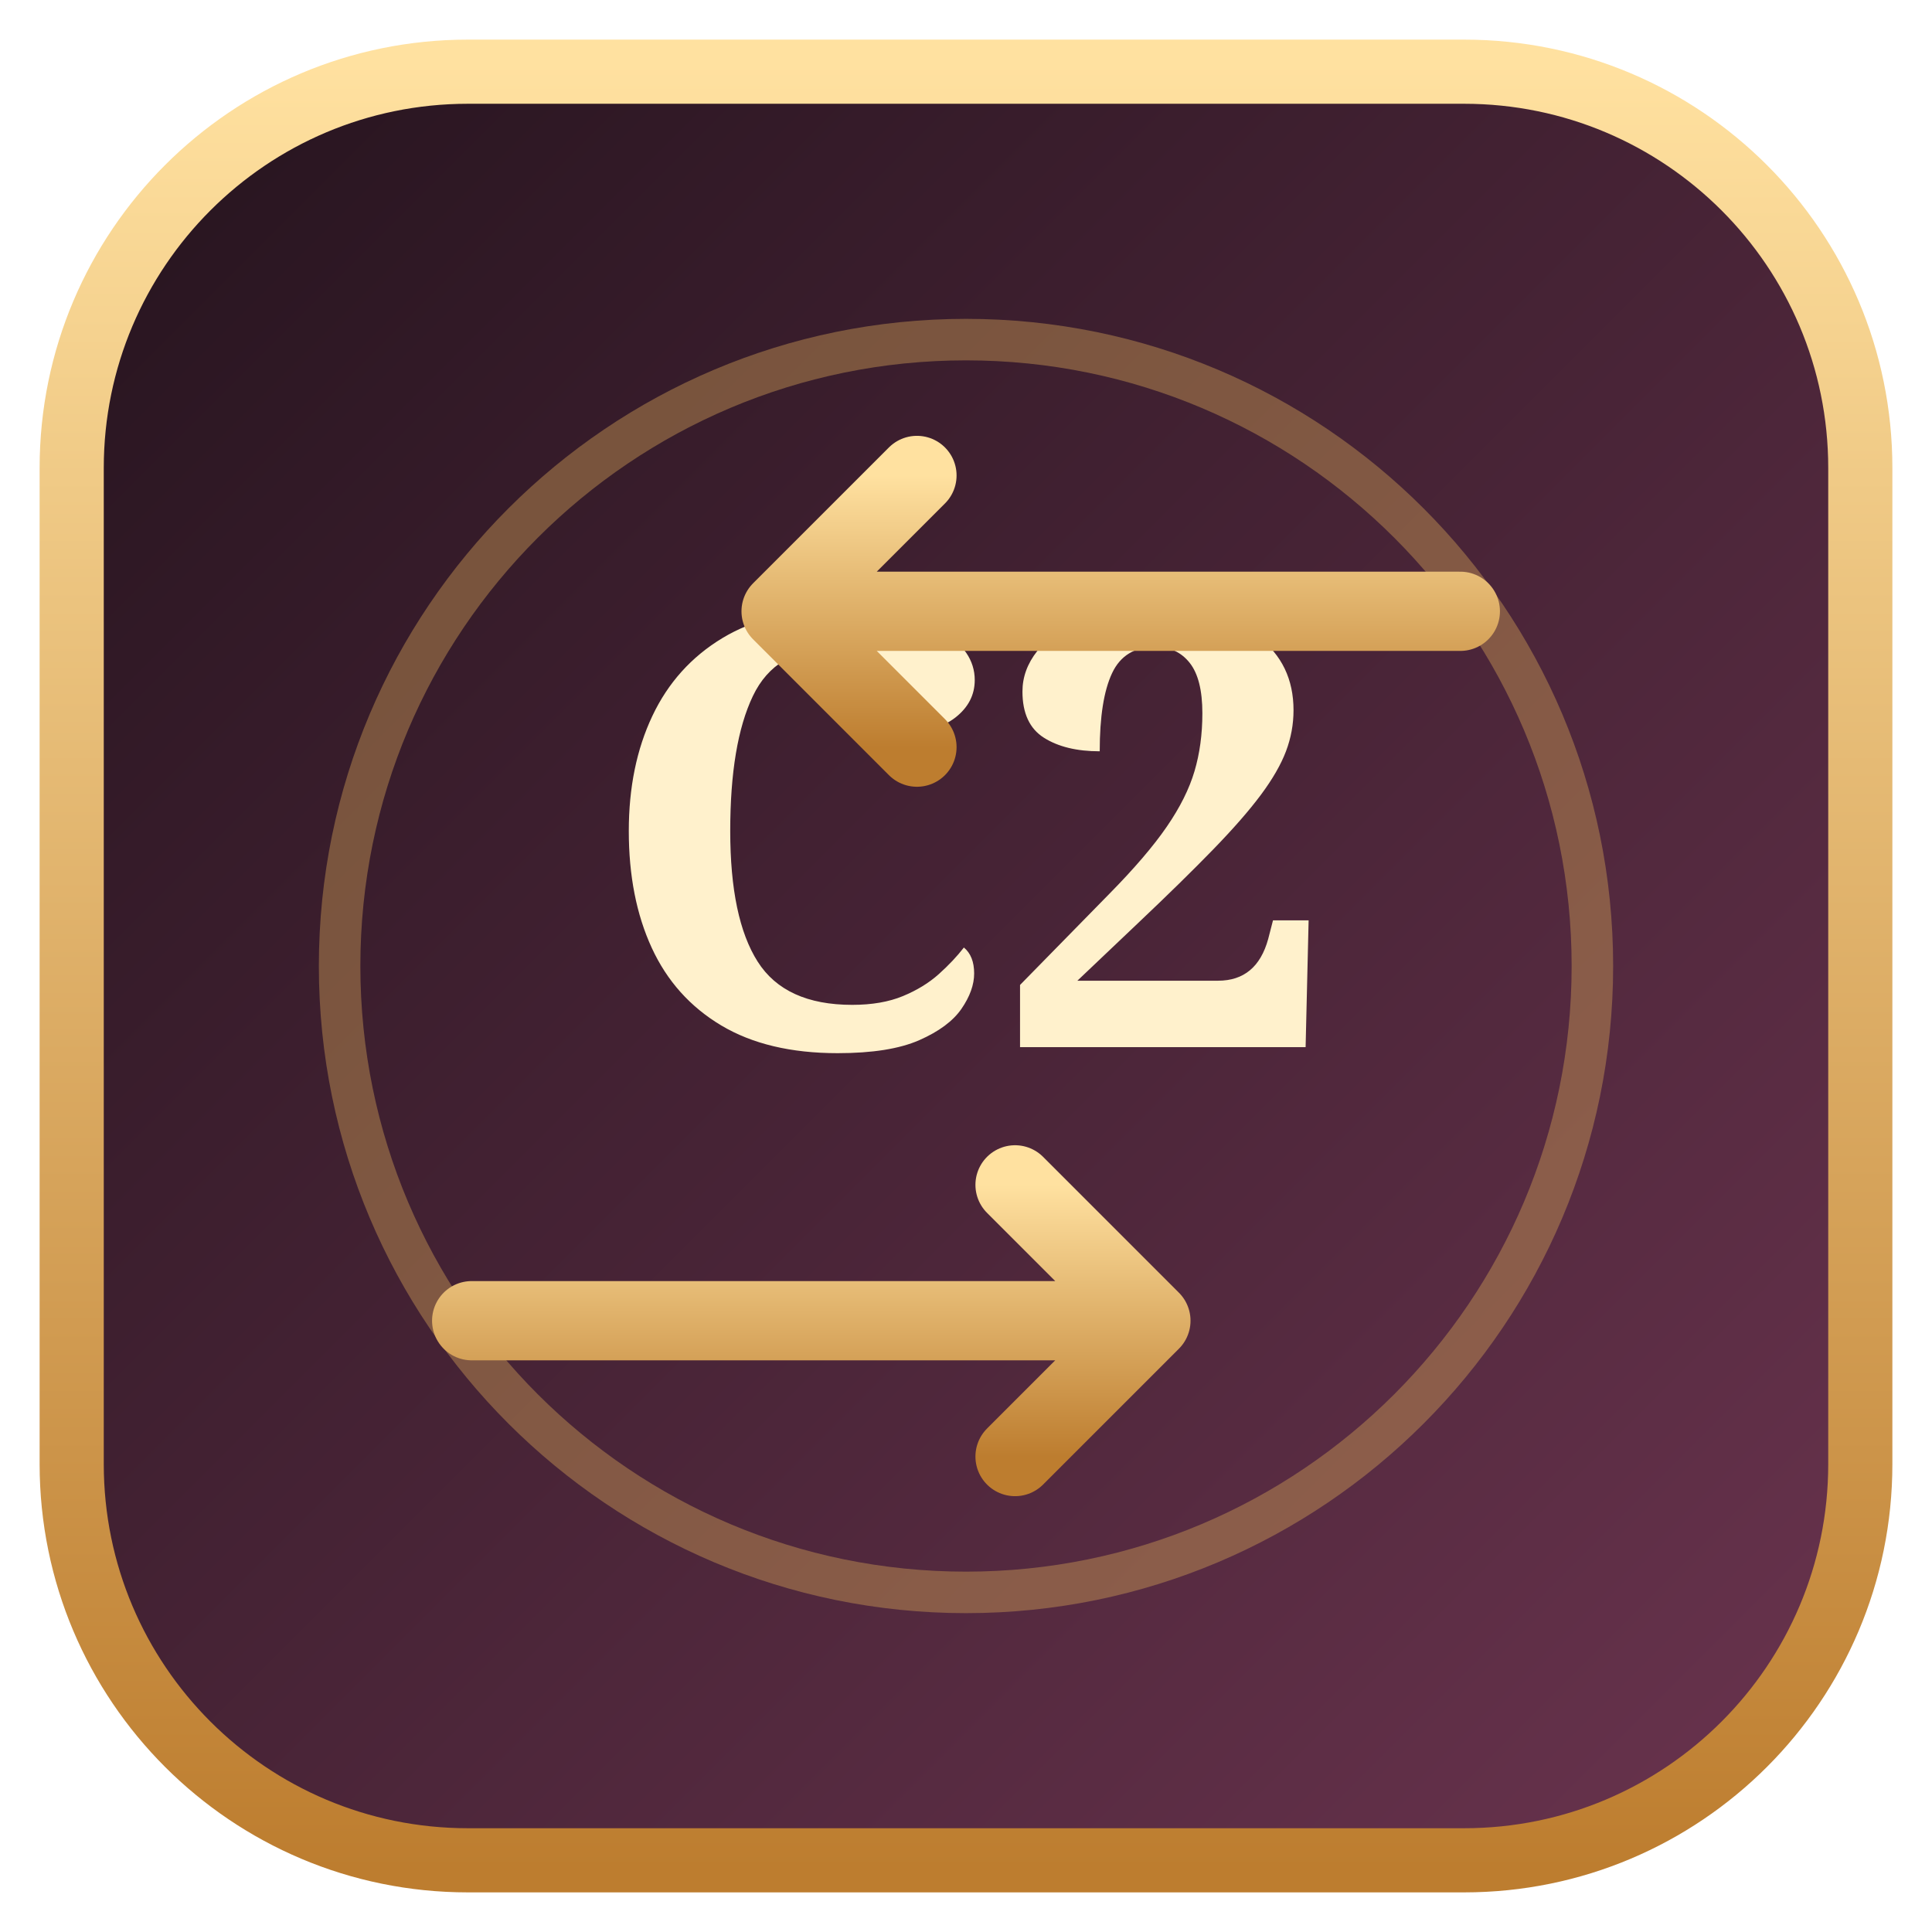
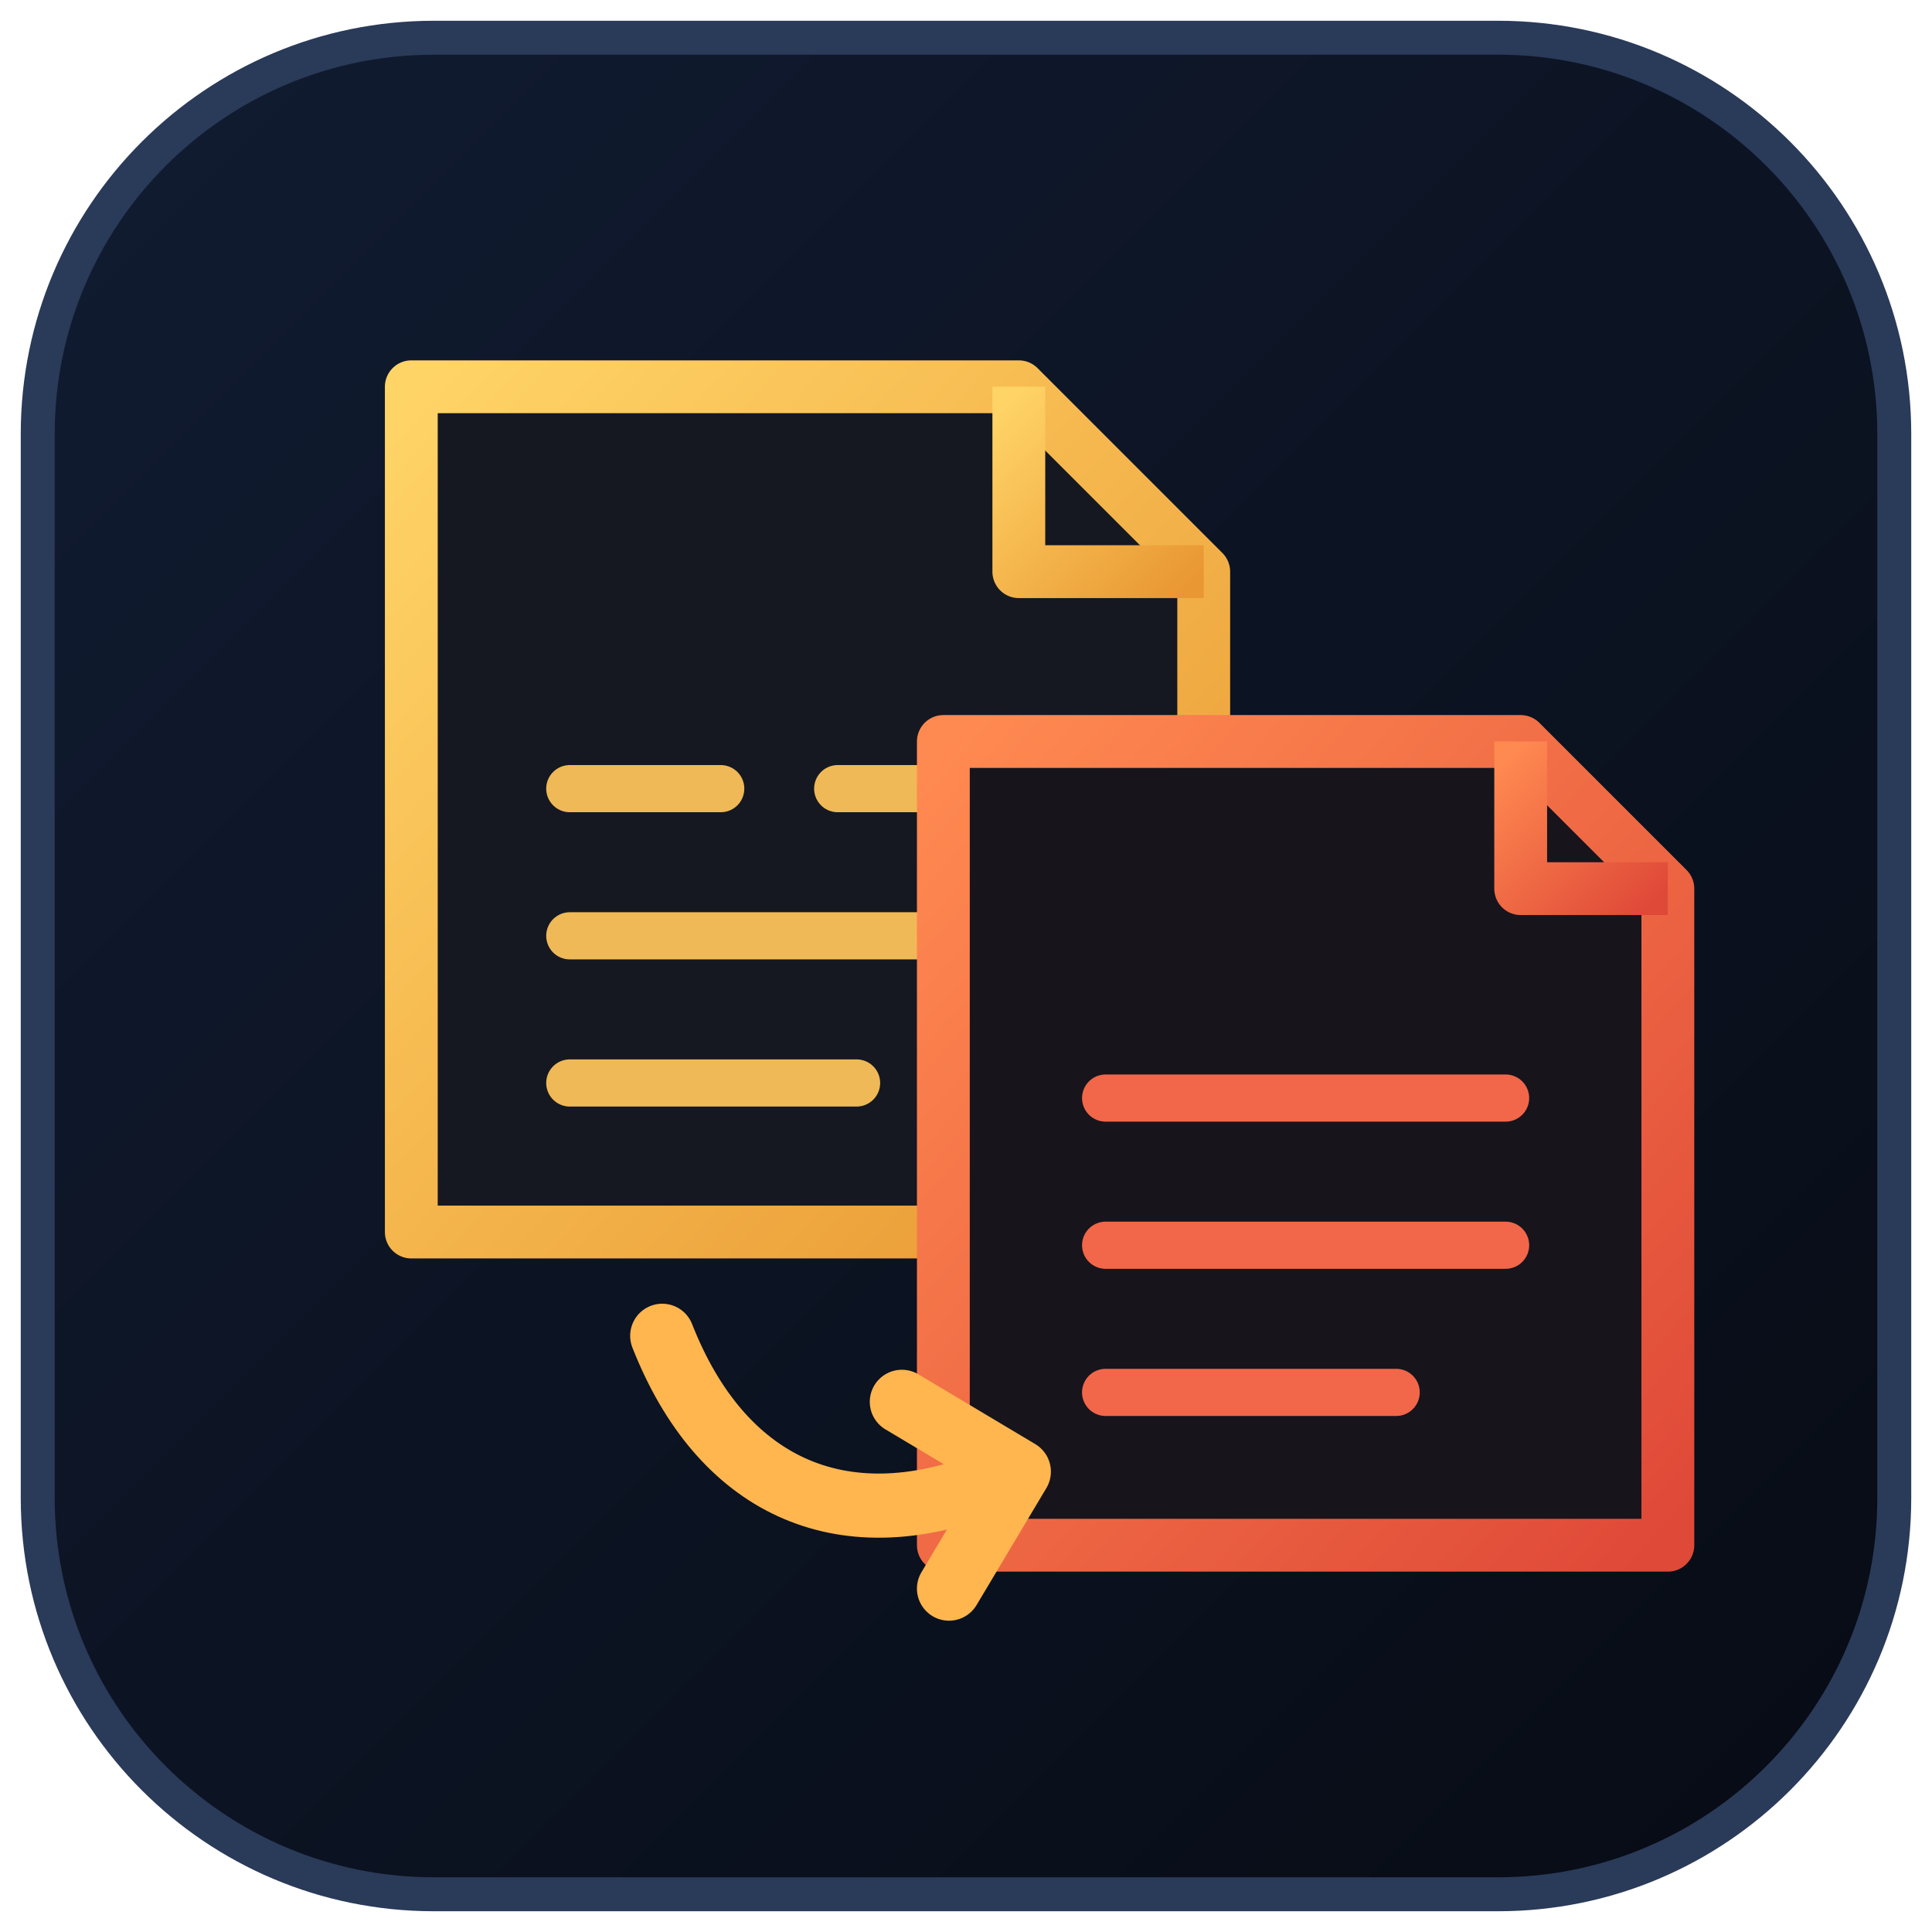
<svg xmlns="http://www.w3.org/2000/svg" width="1024" height="1024" viewBox="0 0 1024 1024">
  <defs>
    <linearGradient id="bg" x1="0" y1="0" x2="1" y2="1">
-       <stop offset="0" stop-color="#24131d" />
-       <stop offset="1" stop-color="#6b344f" />
+       <stop offset="0" stop-color="#111c32" />
+       <stop offset="1" stop-color="#070b14" />
    </linearGradient>
-     <linearGradient id="gold" x1="0" y1="0" x2="0" y2="1">
-       <stop offset="0" stop-color="#ffe1a0" />
-       <stop offset="1" stop-color="#bd7d2f" />
+     <linearGradient id="source" x1="0" y1="0" x2="1" y2="1">
+       <stop offset="0" stop-color="#ffd467" />
+       <stop offset="1" stop-color="#e99732" />
+     </linearGradient>
+     <linearGradient id="final" x1="0" y1="0" x2="1" y2="1">
+       <stop offset="0" stop-color="#ff8a51" />
+       <stop offset="1" stop-color="#df4938" />
    </linearGradient>
  </defs>
-   <rect x="38" y="38" width="948" height="948" rx="210" fill="url(#bg)" stroke="url(#gold)" stroke-width="34" />
-   <circle cx="512" cy="512" r="332" fill="none" stroke="#c99a54" stroke-width="22" opacity=".45" />
-   <text x="512" y="555" text-anchor="middle" font-family="Georgia,serif" font-weight="700" font-size="320" fill="#fff1cc">C2</text>
-   <path d="M250 700h360l-72-72m72 72-72 72" fill="none" stroke="url(#gold)" stroke-width="42" stroke-linecap="round" stroke-linejoin="round" />
-   <path d="M774 324H414l72-72m-72 72 72 72" fill="none" stroke="url(#gold)" stroke-width="42" stroke-linecap="round" stroke-linejoin="round" />
+   <rect x="20" y="20" width="984" height="984" rx="210" fill="url(#bg)" stroke="#2a3a59" stroke-width="18" />
+   <path d="M218 205h322l98 98v350H218z" fill="#151820" stroke="url(#source)" stroke-width="28" stroke-linejoin="round" />
+   <path d="M540 205v98h98" fill="none" stroke="url(#source)" stroke-width="28" stroke-linejoin="round" />
+   <path d="M382 418h-80m212 0h-70m70 78H302m152 78H302" stroke="#efb957" stroke-width="25" stroke-linecap="round" />
+   <path d="M500 393h306l78 78v348H500z" fill="#17141c" stroke="url(#final)" stroke-width="28" stroke-linejoin="round" />
+   <path d="M806 393v78h78" fill="none" stroke="url(#final)" stroke-width="28" stroke-linejoin="round" />
+   <path d="M586 582h212m0 78H586m154 78H586" stroke="#f2664a" stroke-width="25" stroke-linecap="round" />
+   <path d="M351 708c31 79 94 109 173 78" fill="none" stroke="#ffb64f" stroke-width="34" stroke-linecap="round" />
+   <path d="m478 743 62 37-37 62" fill="none" stroke="#ffb64f" stroke-width="34" stroke-linecap="round" stroke-linejoin="round" />
</svg>
